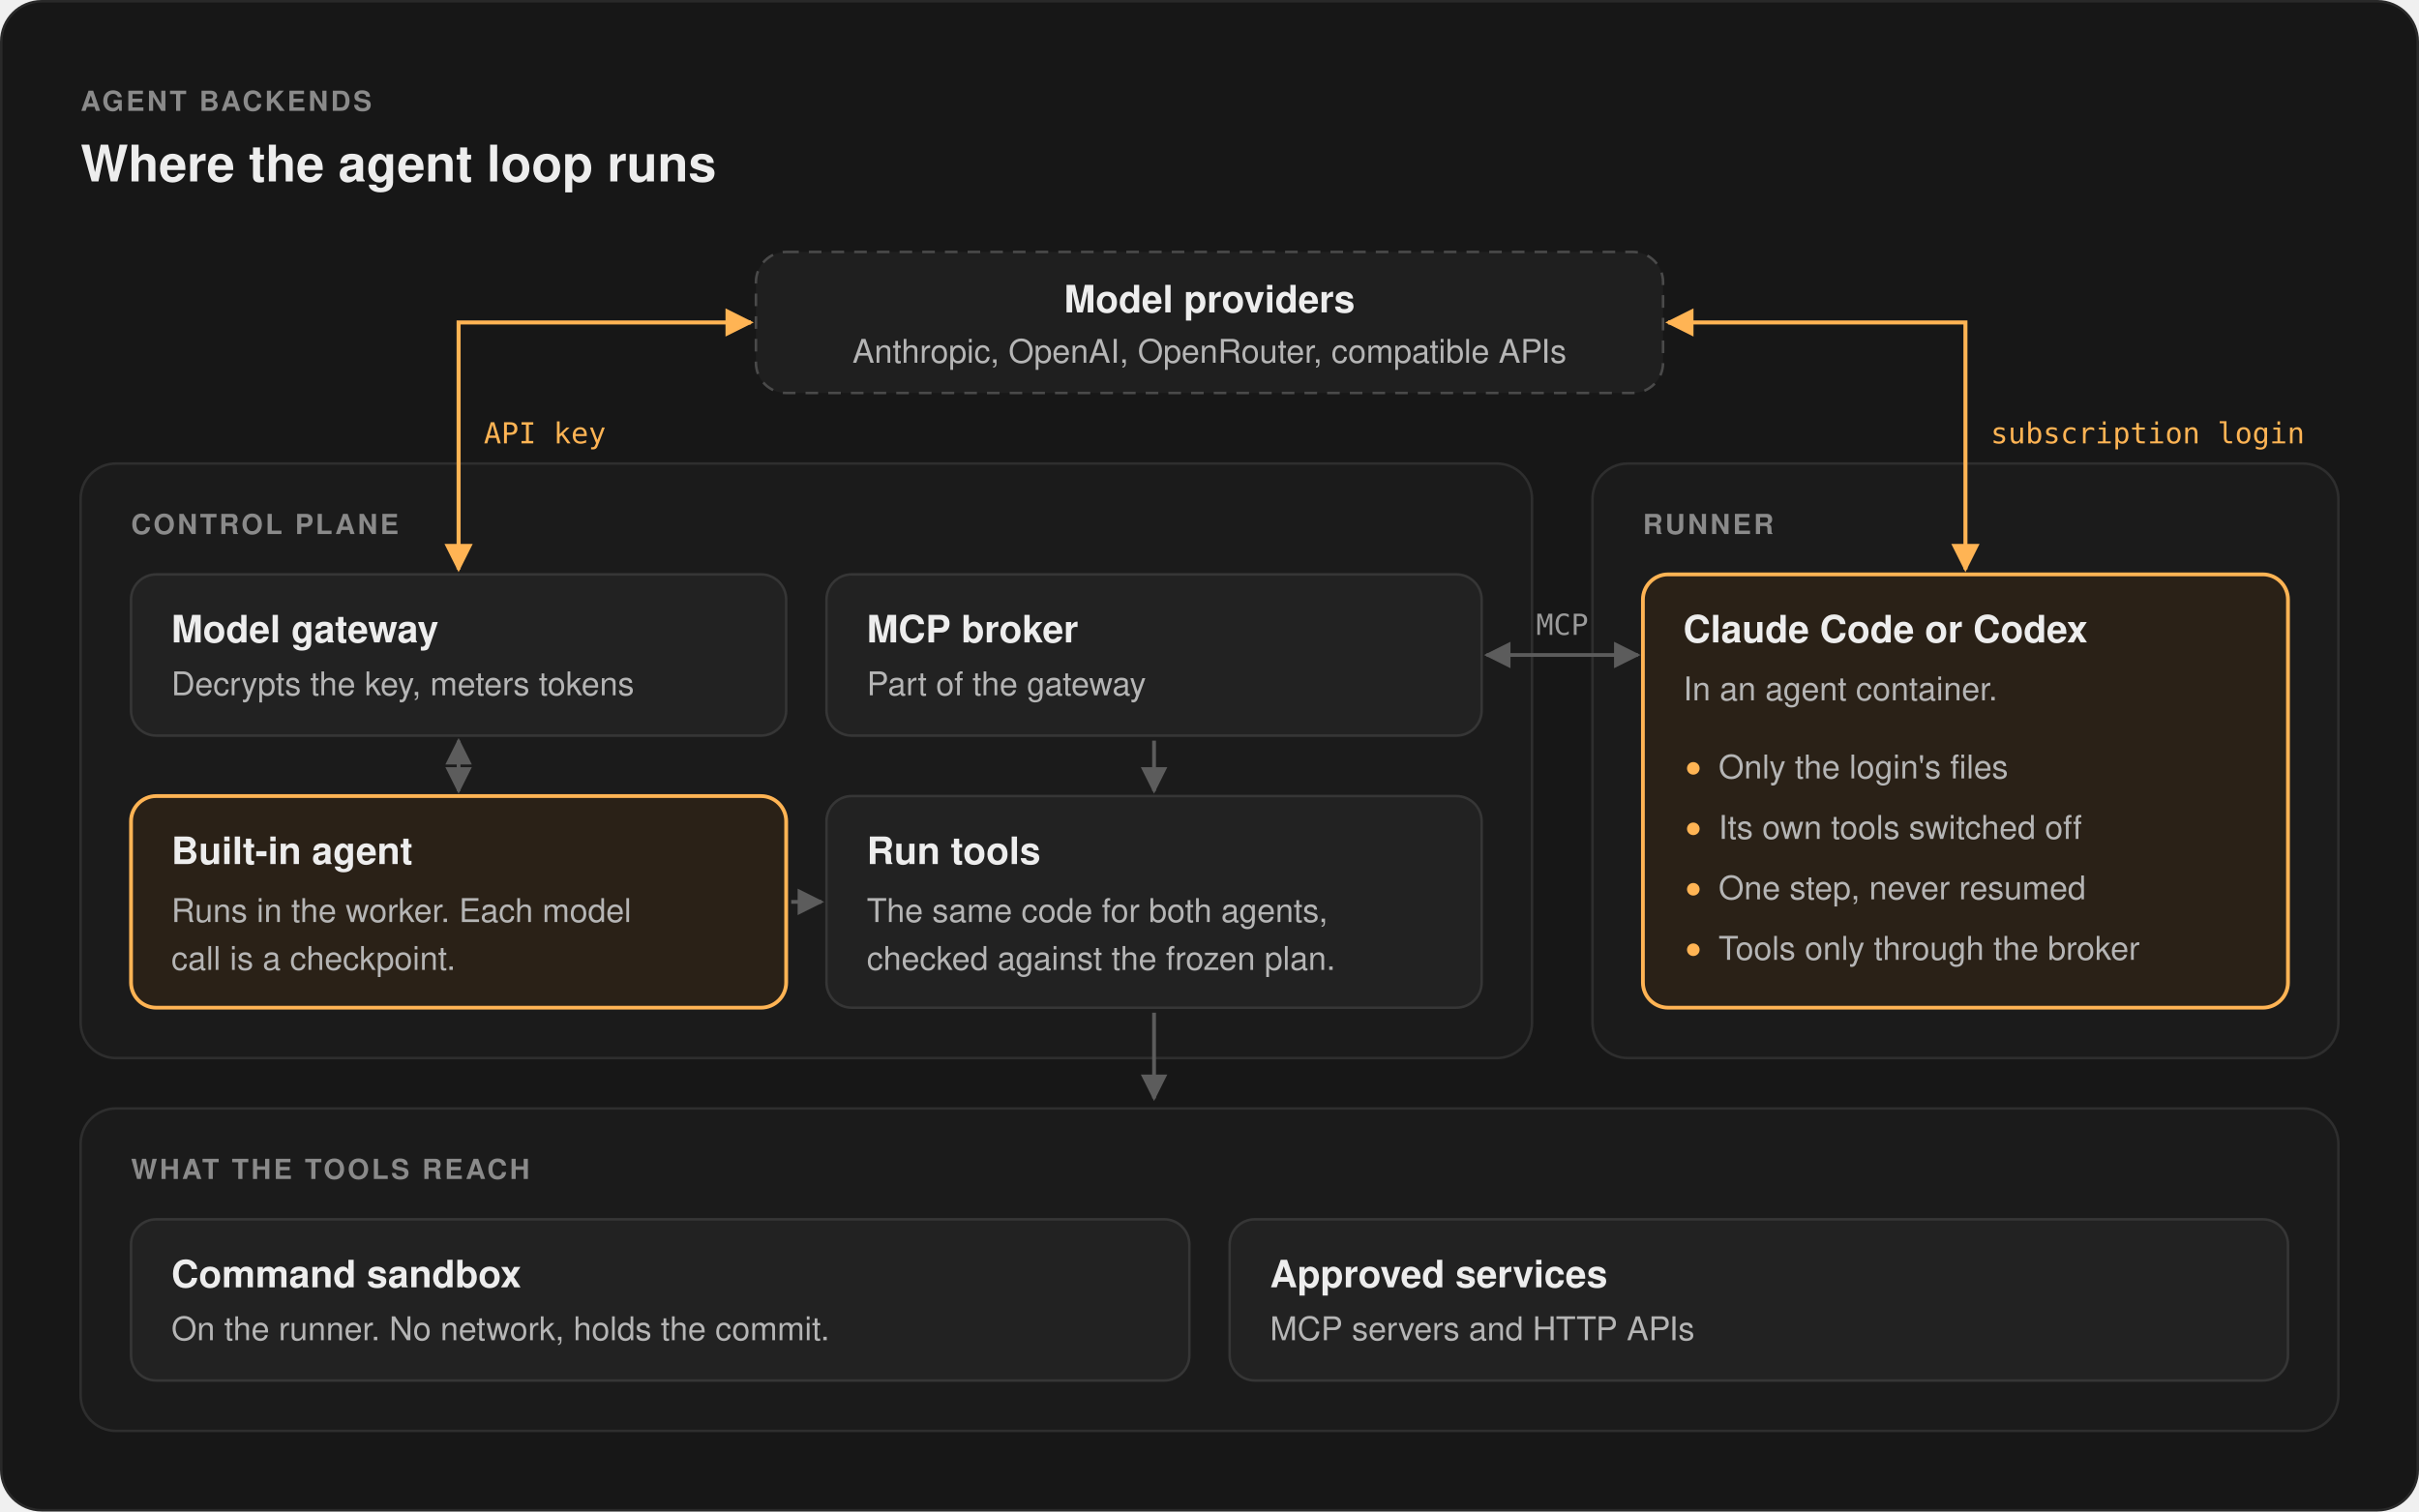
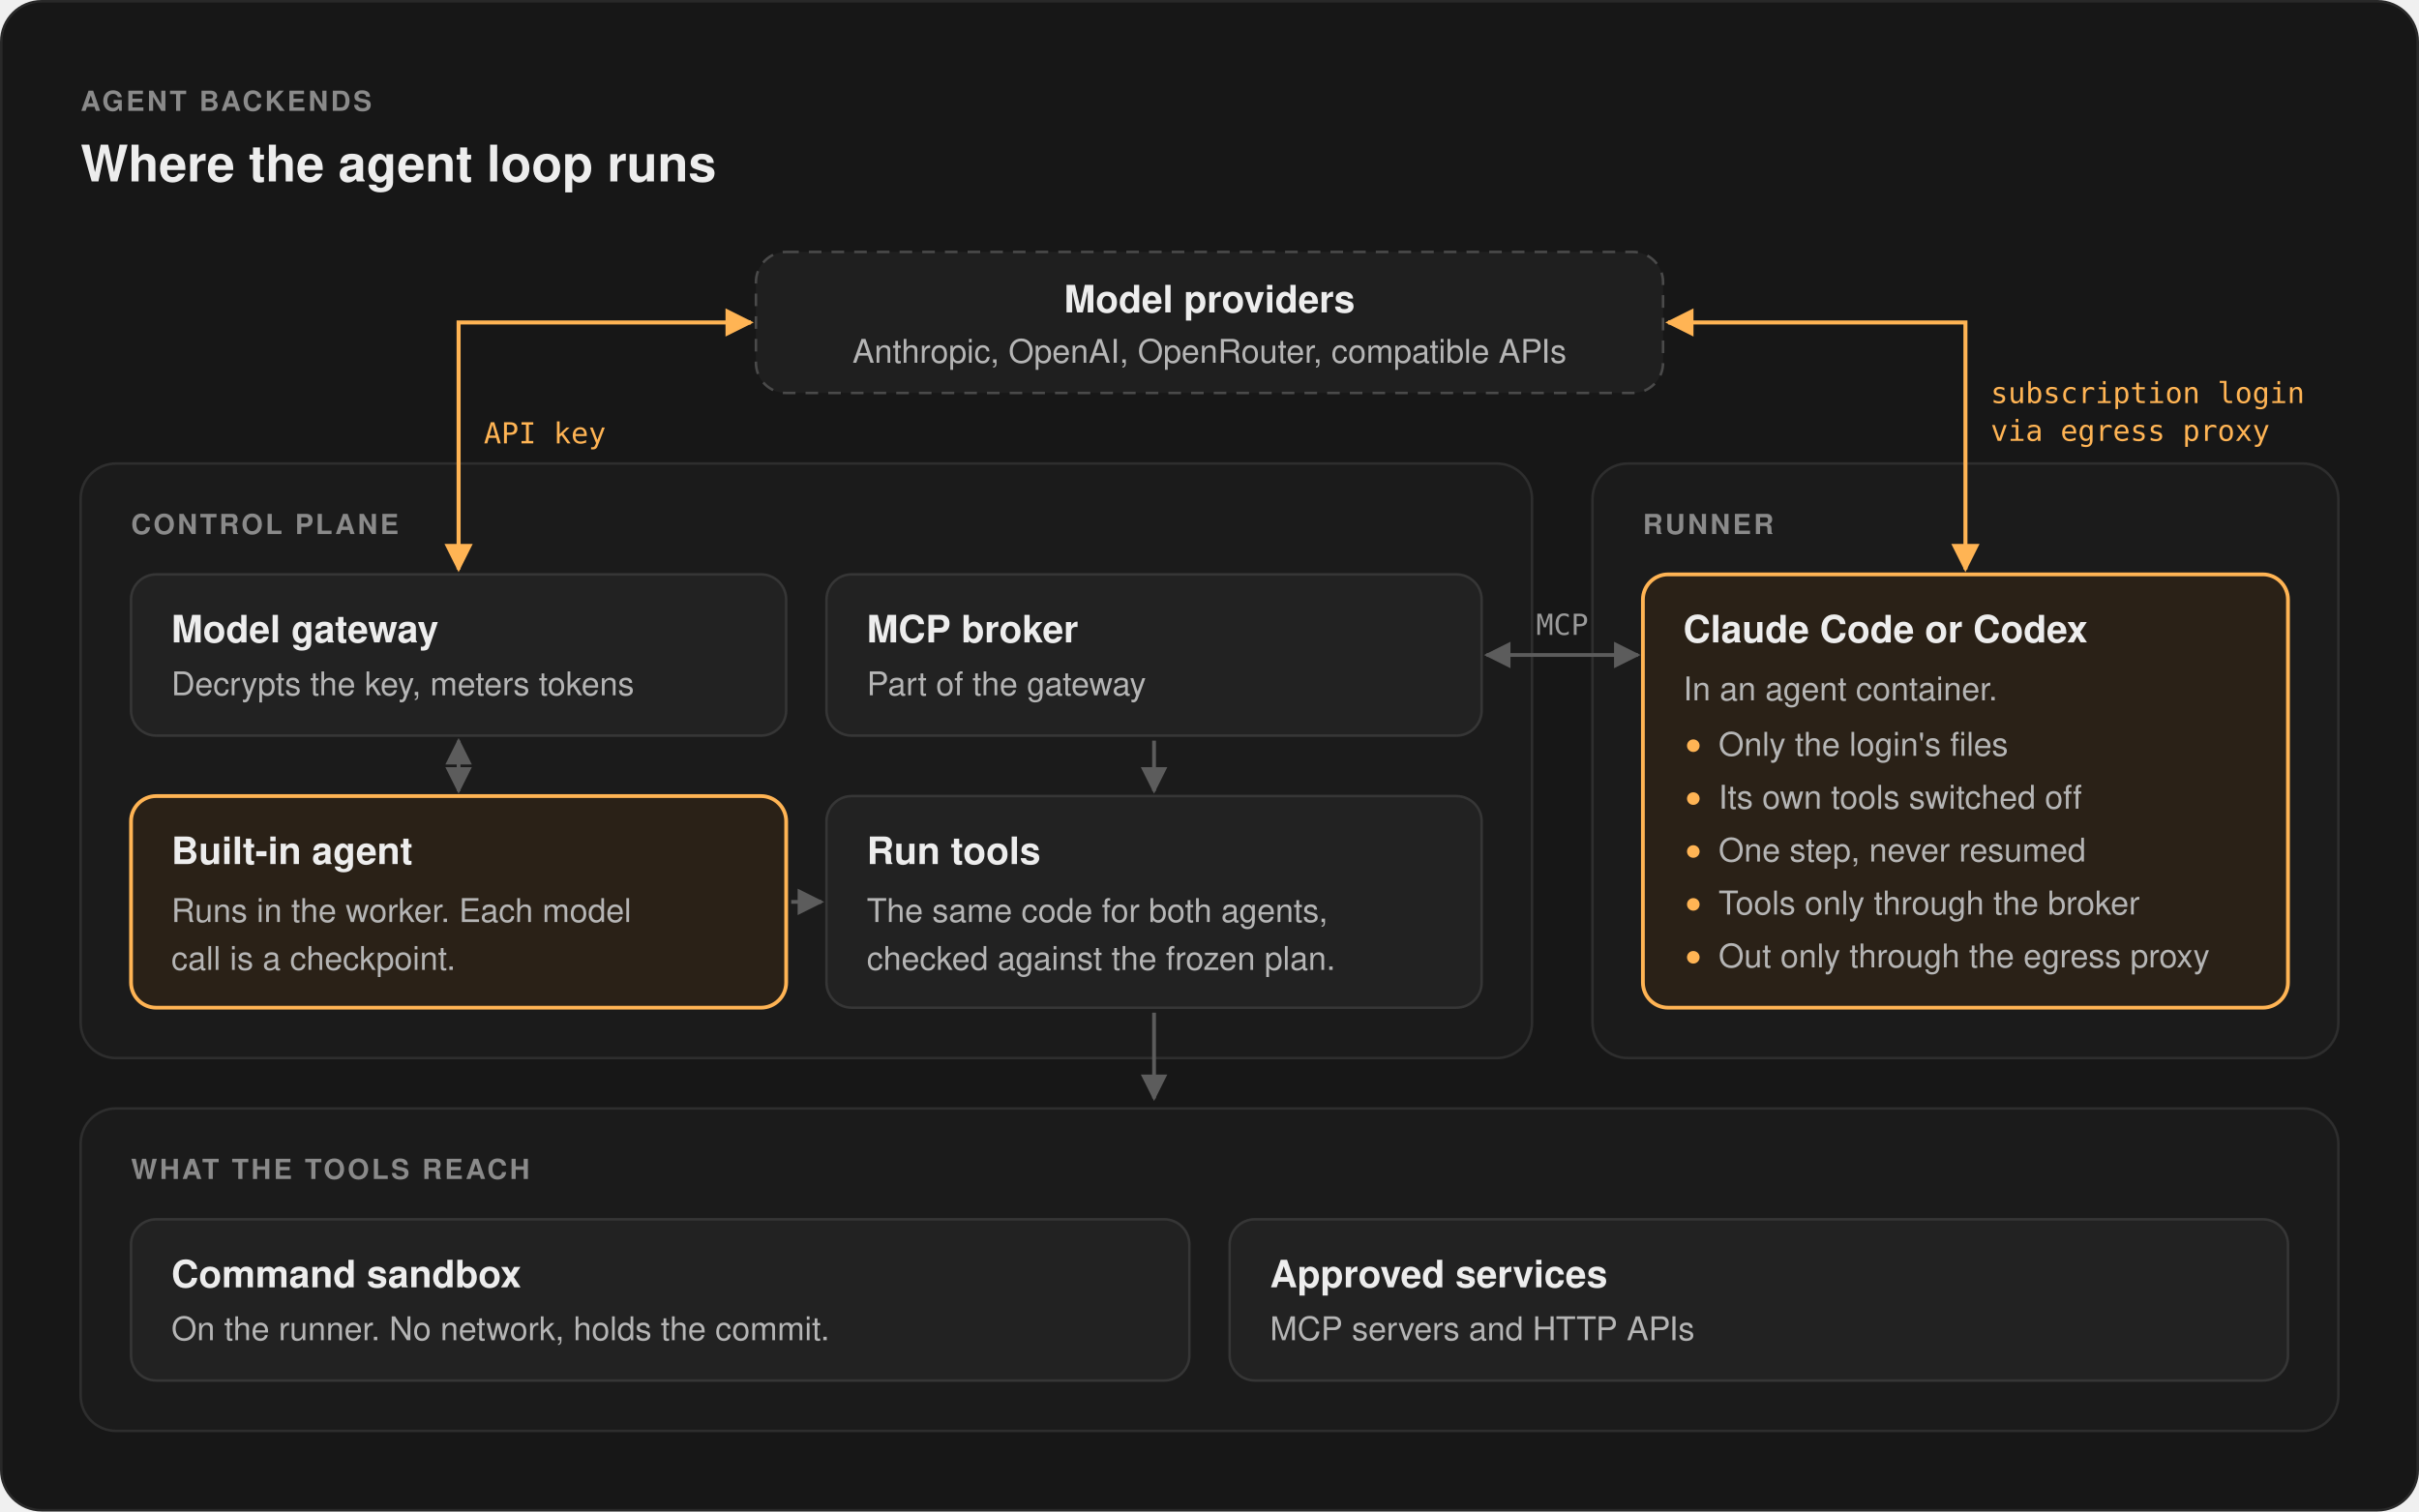
<svg xmlns="http://www.w3.org/2000/svg" viewBox="0 0 960 600" role="img" aria-labelledby="title desc">
  <style>
    .card { fill: #171717; stroke: #292929; }
    .lane { fill: #1b1b1b; stroke: #2e2e2e; }
    .box { fill: #222222; stroke: #363636; }
    .hi { fill: #2a2117; stroke: #ffb454; stroke-width: 1.5; }
    .ext { fill: #1f1f1f; stroke: #4a4a4a; stroke-dasharray: 5 4; }
    .eyebrow { fill: #8a8a8a; font: 600 11px Geist, ui-sans-serif, -apple-system, "Segoe UI", Helvetica, Arial, sans-serif; letter-spacing: .09em; }
    .h { fill: #ededed; font: 600 20px Geist, ui-sans-serif, -apple-system, "Segoe UI", Helvetica, Arial, sans-serif; }
    .t { fill: #ededed; font: 600 15px Geist, ui-sans-serif, -apple-system, "Segoe UI", Helvetica, Arial, sans-serif; }
    .p { fill: #b5b5b5; font: 400 13px Geist, ui-sans-serif, -apple-system, "Segoe UI", Helvetica, Arial, sans-serif; }
    .lbl { fill: #ffb454; font: 500 11.5px "Geist Mono", ui-monospace, SFMono-Regular, Menlo, monospace; }
    .lblw { fill: #9a9a9a; font: 500 11.5px "Geist Mono", ui-monospace, SFMono-Regular, Menlo, monospace; }
    .dot { fill: #ffb454; }
    .wire { fill: none; stroke: #5c5c5c; stroke-width: 1.5; }
    .flow { fill: none; stroke: #ffb454; stroke-width: 1.6; }
    .head { fill: #5c5c5c; }
    .headhi { fill: #ffb454; }
    @media (prefers-color-scheme: light) {
      .card { fill: #fbfaf8; stroke: #e6e4df; }
      .lane { fill: #f4f3f0; stroke: #e6e4df; }
      .box { fill: #ffffff; stroke: #dedbd5; }
      .hi { fill: #fff6e8; stroke: #c27a1a; }
      .ext { fill: #ffffff; stroke: #bdb9b1; }
      .eyebrow { fill: #7a7a7a; }
      .h, .t { fill: #151515; }
      .p { fill: #4a4a4a; }
      .lbl, .dot { fill: #9c5700; }
      .lblw { fill: #6b6b6b; }
      .wire { stroke: #a8a49c; }
      .flow { stroke: #c27a1a; }
      .head { fill: #a8a49c; }
      .headhi { fill: #c27a1a; }
    }
  </style>
  <defs>
    <marker id="a" viewBox="0 0 10 10" refX="9" refY="5" markerWidth="7" markerHeight="7" orient="auto-start-reverse">
      <path class="head" d="M0 0 10 5 0 10z" />
    </marker>
    <marker id="ah" viewBox="0 0 10 10" refX="9" refY="5" markerWidth="7" markerHeight="7" orient="auto-start-reverse">
      <path class="headhi" d="M0 0 10 5 0 10z" />
    </marker>
  </defs>
  <rect class="card" x="0.5" y="0.5" width="959" height="599" rx="16" />
  <text class="eyebrow" x="32" y="44">AGENT BACKENDS</text>
  <text class="h" x="32" y="72">Where the agent loop runs</text>
  <rect class="ext" x="300" y="100" width="360" height="56" rx="12" />
  <text class="t" x="480" y="124" text-anchor="middle">Model providers</text>
  <text class="p" x="480" y="144" text-anchor="middle">Anthropic, OpenAI, OpenRouter, compatible APIs</text>
  <rect class="lane" x="32" y="184" width="576" height="236" rx="14" />
  <text class="eyebrow" x="52" y="212">CONTROL PLANE</text>
  <rect class="box" x="52" y="228" width="260" height="64" rx="10" />
  <text class="t" x="68" y="255">Model gateway</text>
  <text class="p" x="68" y="276">Decrypts the key, meters tokens</text>
  <rect class="box" x="328" y="228" width="260" height="64" rx="10" />
  <text class="t" x="344" y="255">MCP broker</text>
  <text class="p" x="344" y="276">Part of the gateway</text>
  <rect class="hi" x="52" y="316" width="260" height="84" rx="10" />
  <text class="t" x="68" y="343">Built-in agent</text>
  <text class="p" x="68" y="366">Runs in the worker. Each model</text>
  <text class="p" x="68" y="385">call is a checkpoint.</text>
  <rect class="box" x="328" y="316" width="260" height="84" rx="10" />
  <text class="t" x="344" y="343">Run tools</text>
  <text class="p" x="344" y="366">The same code for both agents,</text>
  <text class="p" x="344" y="385">checked against the frozen plan.</text>
  <rect class="lane" x="632" y="184" width="296" height="236" rx="14" />
  <text class="eyebrow" x="652" y="212">RUNNER</text>
  <rect class="hi" x="652" y="228" width="256" height="172" rx="10" />
  <text class="t" x="668" y="255">Claude Code or Codex</text>
  <text class="p" x="668" y="278">In an agent container.</text>
-   <circle class="dot" cx="672" cy="305" r="2.5" />
-   <text class="p" x="682" y="309">Only the login's files</text>
-   <circle class="dot" cx="672" cy="329" r="2.5" />
-   <text class="p" x="682" y="333">Its own tools switched off</text>
-   <circle class="dot" cx="672" cy="353" r="2.5" />
-   <text class="p" x="682" y="357">One step, never resumed</text>
-   <circle class="dot" cx="672" cy="377" r="2.5" />
-   <text class="p" x="682" y="381">Tools only through the broker</text>
+   <circle class="dot" cx="672" cy="296" r="2.5" />
+   <text class="p" x="682" y="300">Only the login's files</text>
+   <circle class="dot" cx="672" cy="317" r="2.5" />
+   <text class="p" x="682" y="321">Its own tools switched off</text>
+   <circle class="dot" cx="672" cy="338" r="2.5" />
+   <text class="p" x="682" y="342">One step, never resumed</text>
+   <circle class="dot" cx="672" cy="359" r="2.5" />
+   <text class="p" x="682" y="363">Tools only through the broker</text>
+   <circle class="dot" cx="672" cy="380" r="2.5" />
+   <text class="p" x="682" y="384">Out only through the egress proxy</text>
  <path class="wire" d="M182 294v20" marker-start="url(#a)" marker-end="url(#a)" />
  <path class="wire" d="M314 358h12" marker-end="url(#a)" />
  <path class="wire" d="M458 294v20" marker-end="url(#a)" />
  <path class="wire" d="M650 260h-60" marker-start="url(#a)" marker-end="url(#a)" />
  <text class="lblw" x="620" y="252" text-anchor="middle">MCP</text>
  <path class="flow" d="M298 128H182v98" marker-start="url(#ah)" marker-end="url(#ah)" />
  <text class="lbl" x="192" y="176">API key</text>
  <path class="flow" d="M662 128H780v98" marker-start="url(#ah)" marker-end="url(#ah)" />
-   <text class="lbl" x="790" y="176">subscription login</text>
+   <text class="lbl" x="790" y="160">subscription login</text>
+   <text class="lbl" x="790" y="175">via egress proxy</text>
  <path class="wire" d="M458 402v34" marker-end="url(#a)" />
  <rect class="lane" x="32" y="440" width="896" height="128" rx="14" />
  <text class="eyebrow" x="52" y="468">WHAT THE TOOLS REACH</text>
  <rect class="box" x="52" y="484" width="420" height="64" rx="10" />
  <text class="t" x="68" y="511">Command sandbox</text>
  <text class="p" x="68" y="532">On the runner. No network, holds the commit.</text>
  <rect class="box" x="488" y="484" width="420" height="64" rx="10" />
  <text class="t" x="504" y="511">Approved services</text>
  <text class="p" x="504" y="532">MCP servers and HTTP APIs</text>
</svg>
